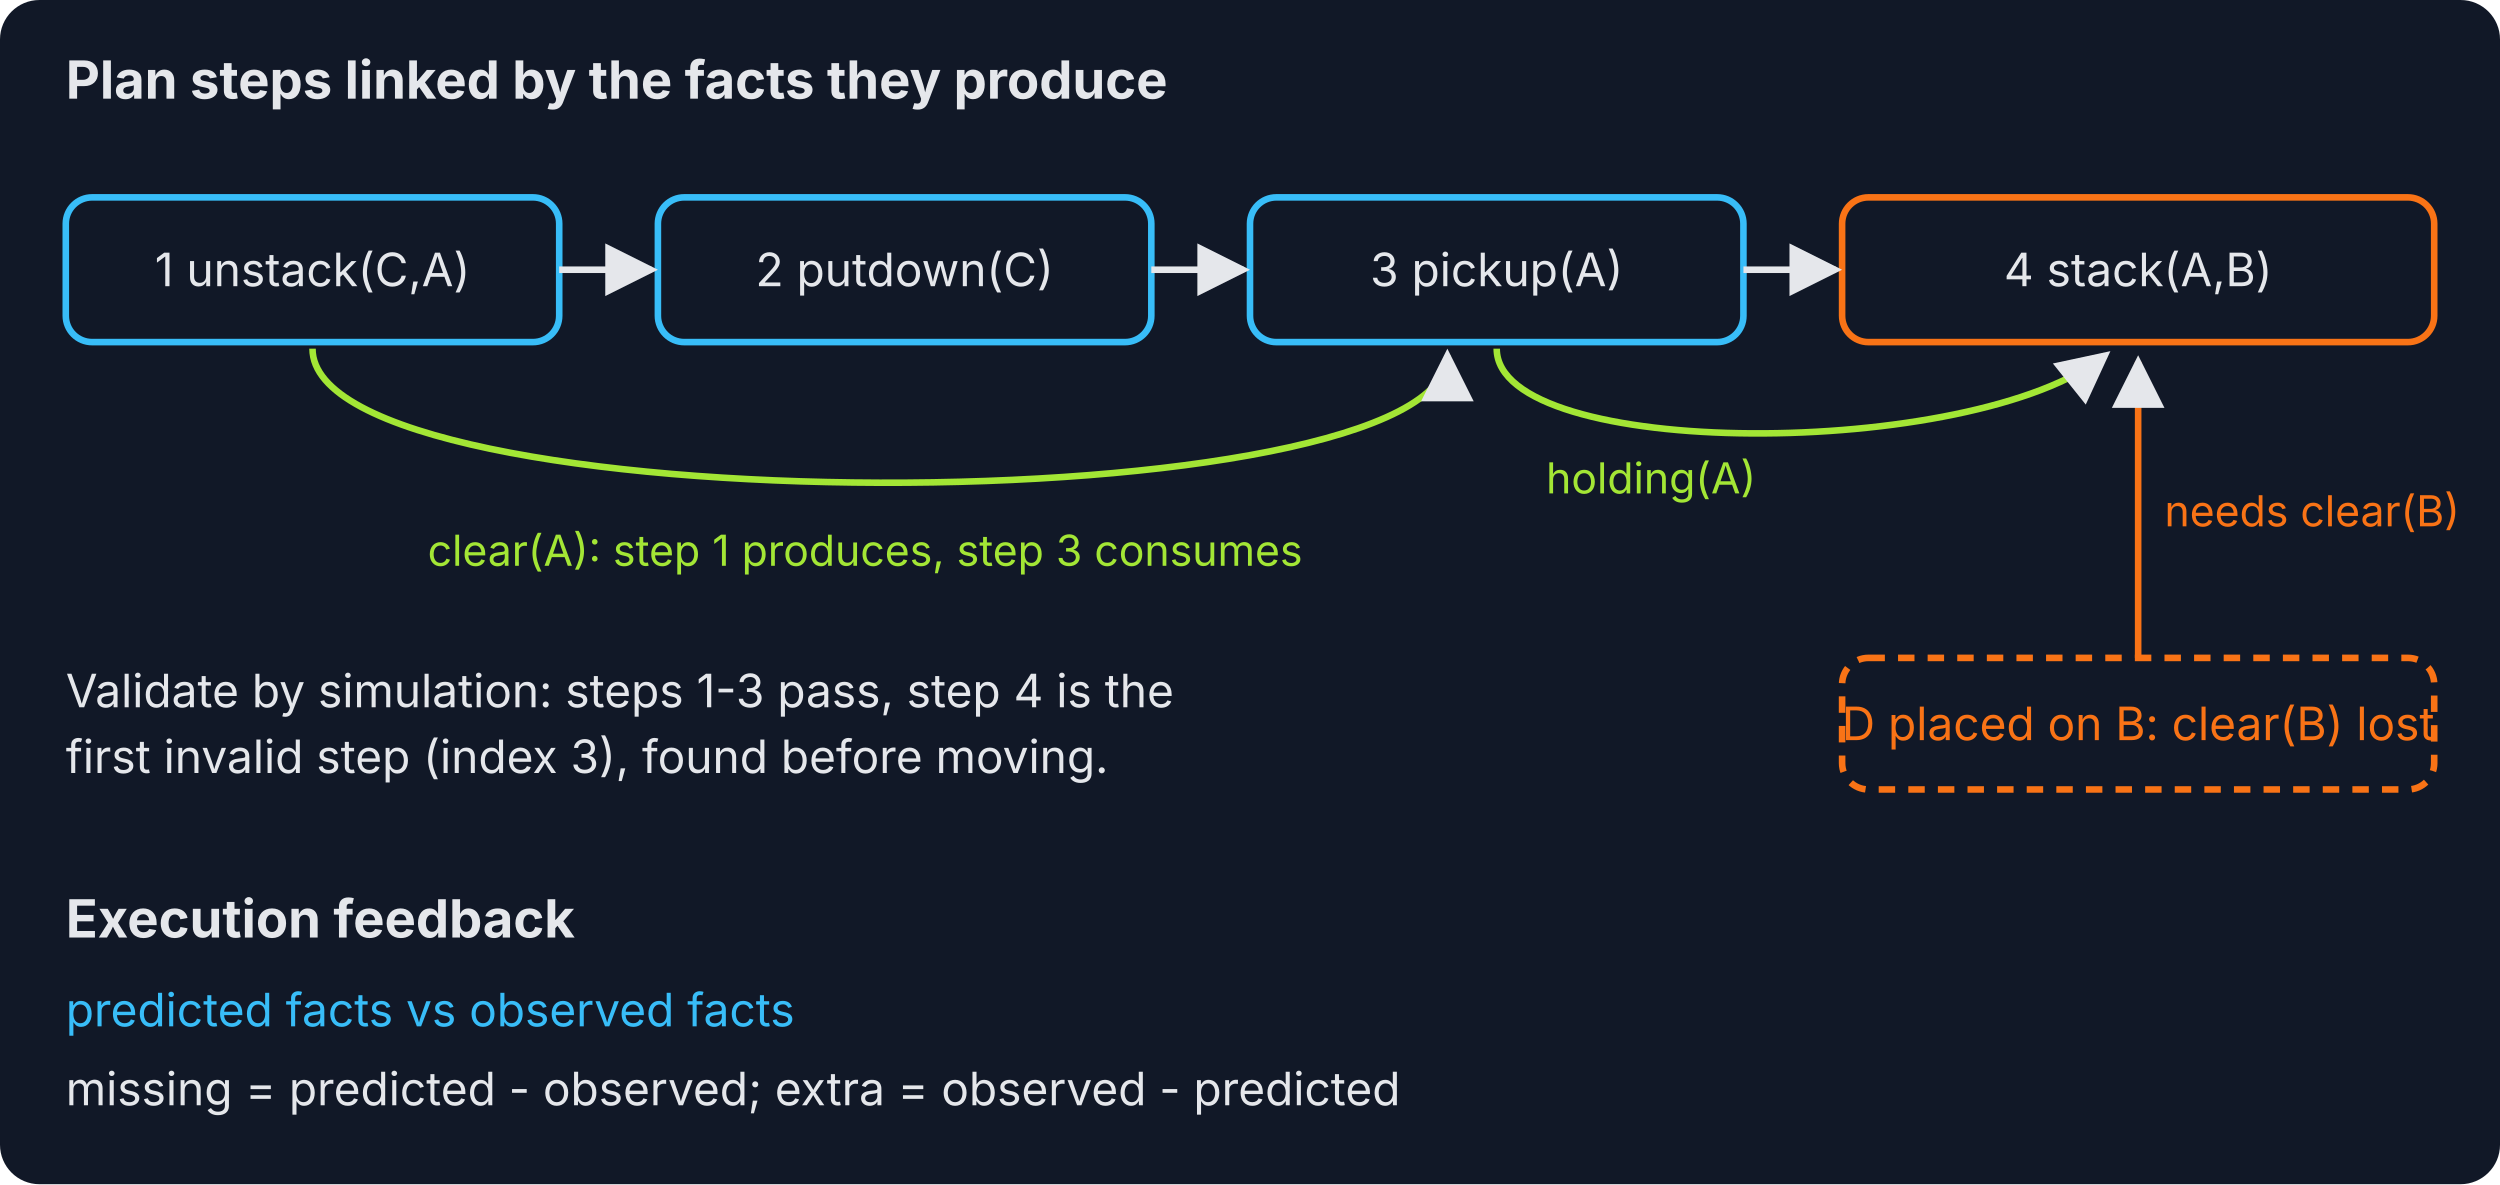
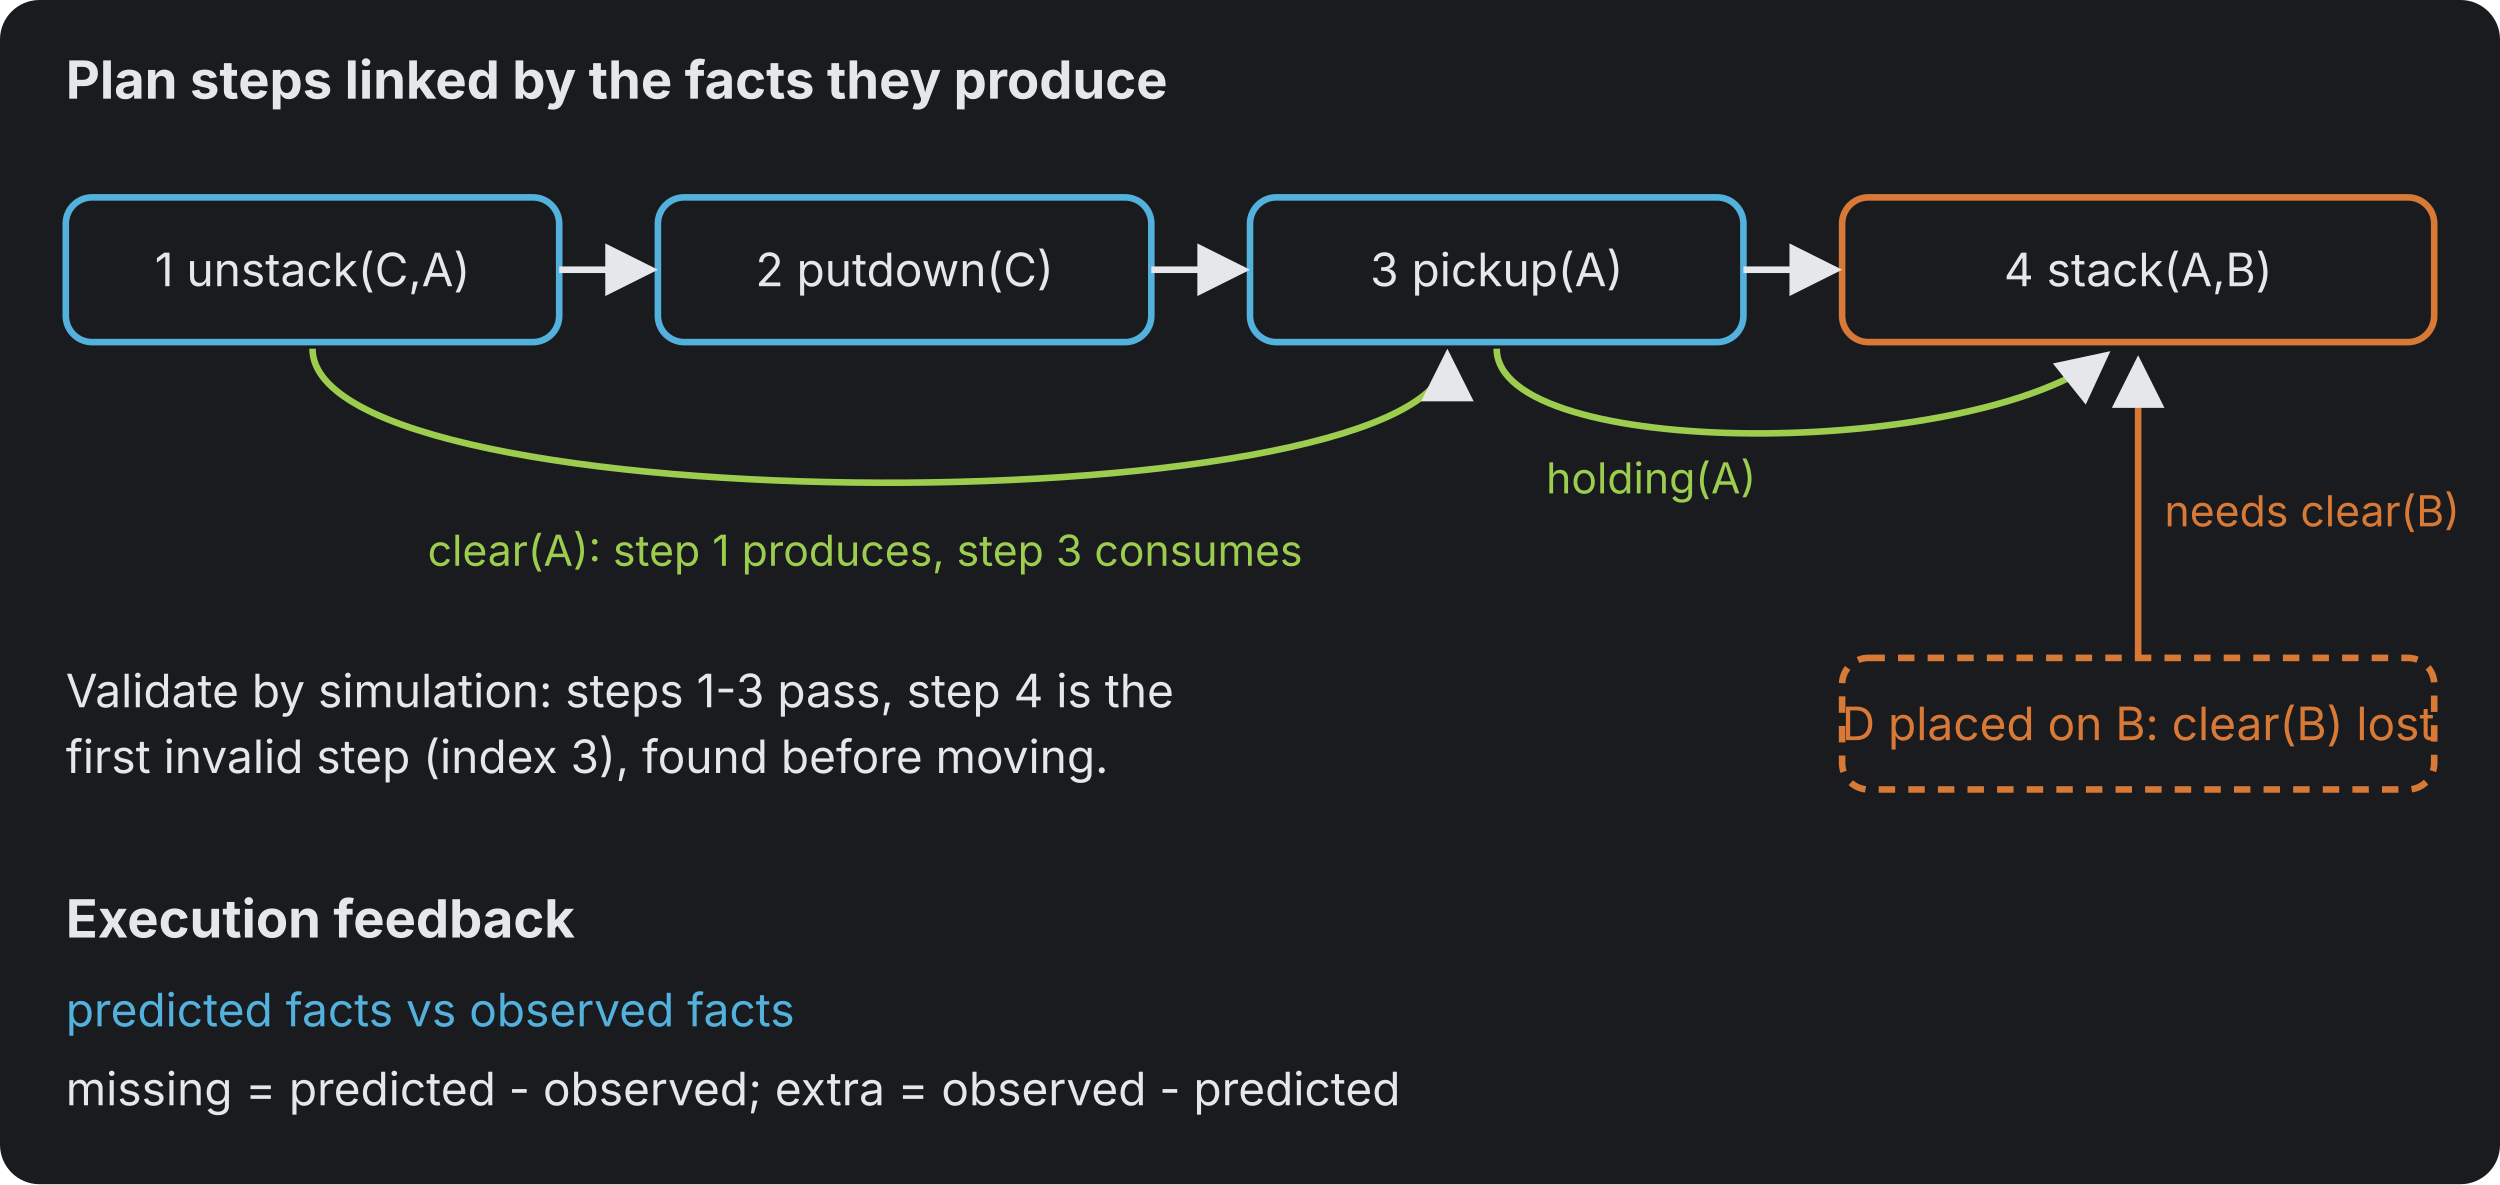
<svg xmlns="http://www.w3.org/2000/svg" viewBox="0 0 760 360" font-family="Inter, Arial, sans-serif">
-   <rect width="760" height="360" fill="#111827" rx="12" />
+   <rect width="760" height="360" fill="#191b1f" rx="12" />
  <defs>
    <marker id="ar" markerWidth="8" markerHeight="8" refX="7" refY="4" orient="auto">
      <path d="M0 0 L8 4 L0 8 z" fill="#e5e7eb" />
    </marker>
  </defs>
  <text x="20" y="30" fill="#e5e7eb" font-size="16" font-weight="bold">Plan steps linked by the facts they produce</text>
  <g fill="none" stroke-width="2">
-     <rect x="20" y="60" width="150" height="44" rx="8" stroke="#38bdf8" />
-     <rect x="200" y="60" width="150" height="44" rx="8" stroke="#38bdf8" />
-     <rect x="380" y="60" width="150" height="44" rx="8" stroke="#38bdf8" />
-     <rect x="560" y="60" width="180" height="44" rx="8" stroke="#f97316" />
+     <rect x="20" y="60" width="150" height="44" rx="8" stroke="#53b2dd" />
+     <rect x="200" y="60" width="150" height="44" rx="8" stroke="#53b2dd" />
+     <rect x="380" y="60" width="150" height="44" rx="8" stroke="#53b2dd" />
+     <rect x="560" y="60" width="180" height="44" rx="8" stroke="#d97936" />
  </g>
  <g fill="#e5e7eb" font-size="14" text-anchor="middle">
    <text x="95" y="87">1 unstack(C,A)</text>
    <text x="275" y="87">2 putdown(C)</text>
    <text x="455" y="87">3 pickup(A)</text>
    <text x="650" y="87">4 stack(A,B)</text>
  </g>
  <g stroke="#e5e7eb" stroke-width="2" fill="none" marker-end="url(#ar)">
    <path d="M170 82 L198 82" />
    <path d="M350 82 L378 82" />
    <path d="M530 82 L558 82" />
-     <path d="M95 106 C95 160 440 160 440 108" stroke="#a3e635" />
-     <path d="M455 106 C455 140 600 140 640 108" stroke="#a3e635" />
+     <path d="M95 106 C95 160 440 160 440 108" stroke="#9ccd4e" />
+     <path d="M455 106 C455 140 600 140 640 108" stroke="#9ccd4e" />
  </g>
-   <text x="130" y="172" fill="#a3e635" font-size="13">clear(A): step 1 produces, step 3 consumes</text>
-   <text x="470" y="150" fill="#a3e635" font-size="13">holding(A)</text>
-   <text x="658" y="160" fill="#f97316" font-size="13">needs clear(B)</text>
+   <text x="130" y="172" fill="#9ccd4e" font-size="13">clear(A): step 1 produces, step 3 consumes</text>
+   <text x="470" y="150" fill="#9ccd4e" font-size="13">holding(A)</text>
+   <text x="658" y="160" fill="#d97936" font-size="13">needs clear(B)</text>
  <g fill="none" stroke-width="2">
-     <rect x="560" y="200" width="180" height="40" rx="8" stroke="#f97316" stroke-dasharray="5 4" />
+     <rect x="560" y="200" width="180" height="40" rx="8" stroke="#d97936" stroke-dasharray="5 4" />
  </g>
-   <text x="650" y="225" fill="#f97316" font-size="14" text-anchor="middle">D placed on B: clear(B) lost</text>
-   <path d="M650 200 L650 110" stroke="#f97316" stroke-width="2" fill="none" marker-end="url(#ar)" />
+   <text x="650" y="225" fill="#d97936" font-size="14" text-anchor="middle">D placed on B: clear(B) lost</text>
+   <path d="M650 200 L650 110" stroke="#d97936" stroke-width="2" fill="none" marker-end="url(#ar)" />
  <text x="20" y="215" fill="#e5e7eb" font-size="14">Validate by simulation: steps 1-3 pass, step 4 is the</text>
  <text x="20" y="235" fill="#e5e7eb" font-size="14">first invalid step (index 3), found before moving.</text>
  <text x="20" y="285" fill="#e5e7eb" font-size="16" font-weight="bold">Execution feedback</text>
-   <text x="20" y="312" fill="#38bdf8" font-size="14">predicted facts  vs  observed facts</text>
+   <text x="20" y="312" fill="#53b2dd" font-size="14">predicted facts  vs  observed facts</text>
  <text x="20" y="336" fill="#e5e7eb" font-size="14">missing = predicted - observed;  extra = observed - predicted</text>
</svg>
